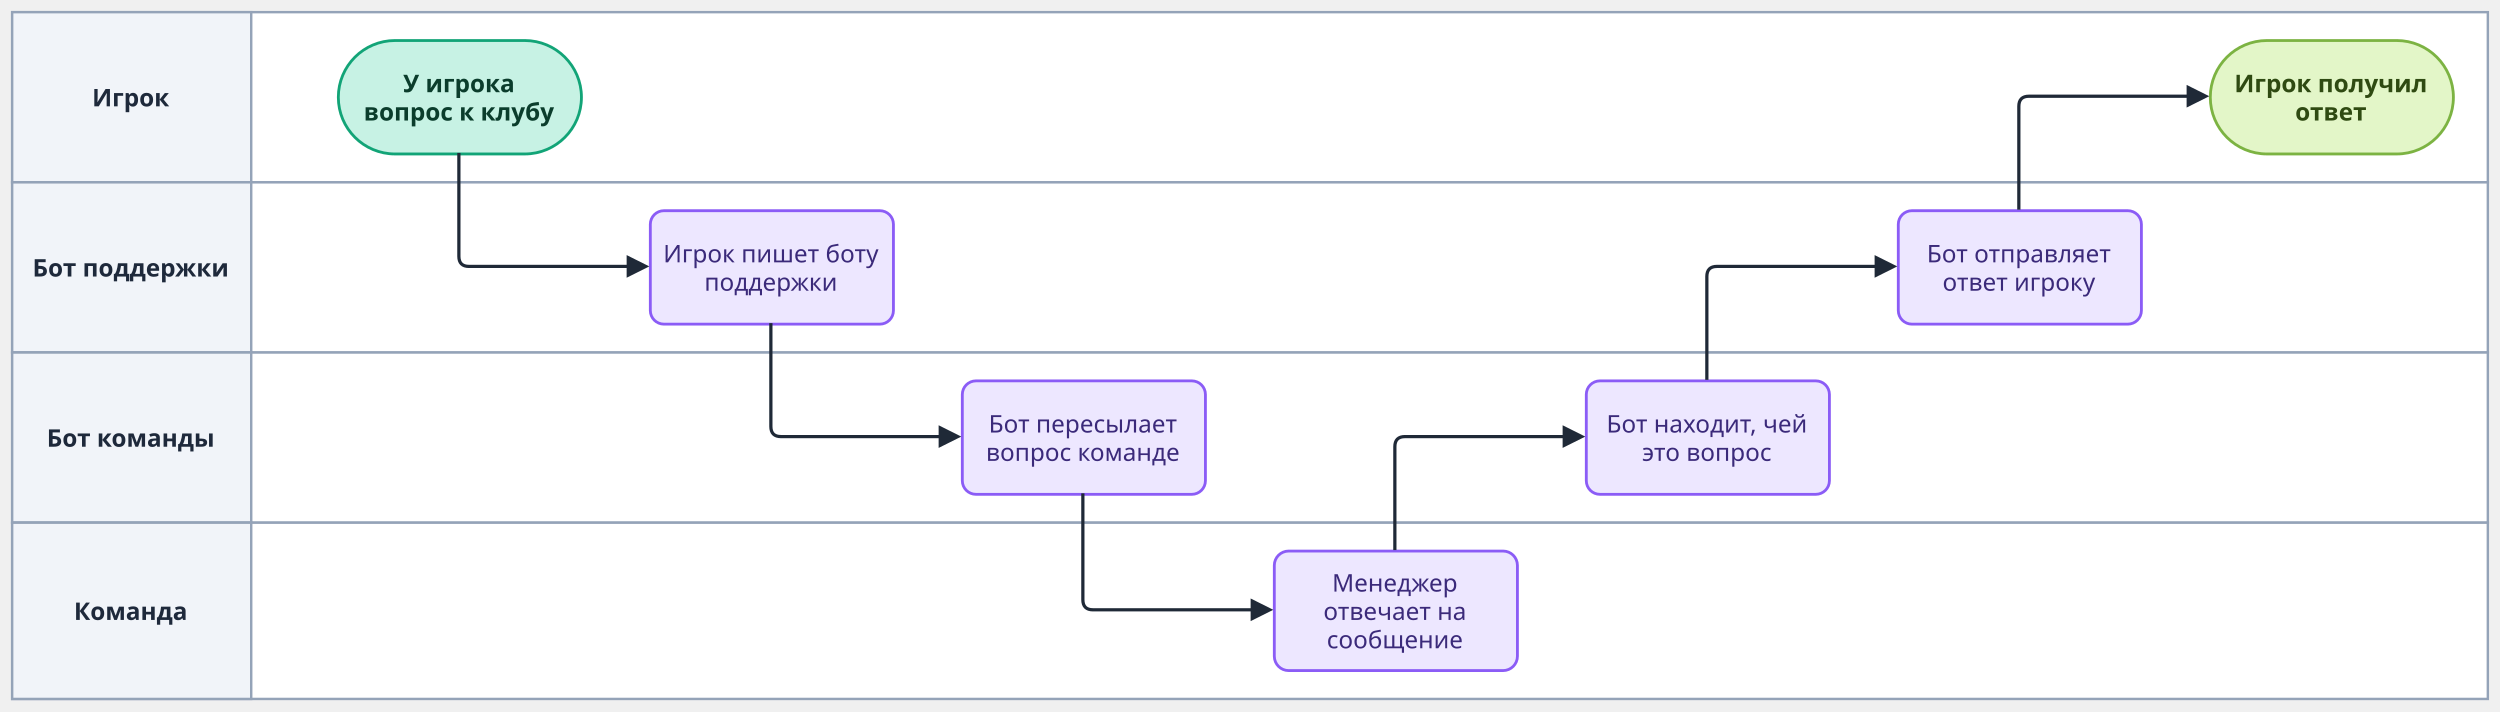
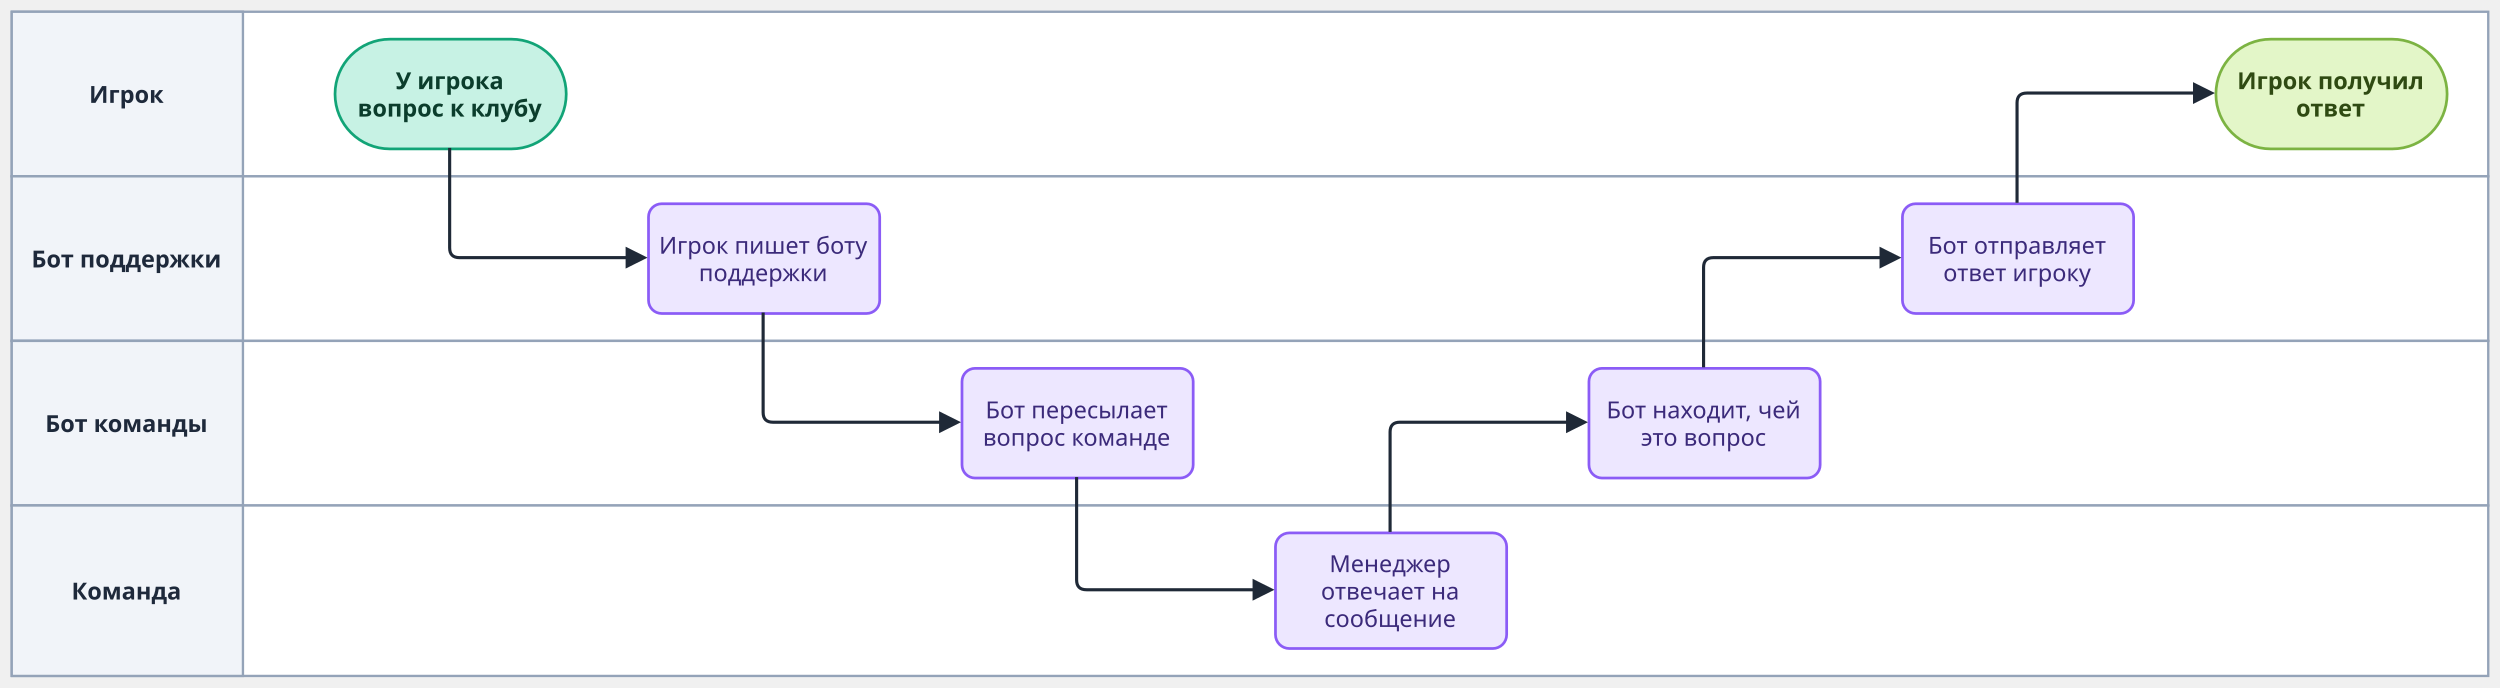
- <svg xmlns="http://www.w3.org/2000/svg" width="1234" height="351" role="img" aria-label="Сообщение в поддержку" viewBox="583.5 -5.5 1234 351" style="">
+ <svg xmlns="http://www.w3.org/2000/svg" width="1276" height="351" role="img" aria-label="Сообщение в поддержку" viewBox="562.5 -5.5 1276 351" style="">
  <g>
    <g />
-     <g transform="translate(589,0) scale(1)">
+     <g transform="translate(568,0) scale(1)">
      <g transform="translate(0.5,0.5)" style="visibility: visible;">
-         <rect x="0" y="0" width="1222" height="84" fill="#ffffff" stroke="#94a3b8" stroke-width="1.2" pointer-events="all" style="fill: light-dark(rgb(255, 255, 255), rgb(18, 18, 18)); stroke: light-dark(rgb(148, 163, 184), rgb(87, 100, 118));" />
+         <rect x="0" y="0" width="1264" height="84" fill="#ffffff" stroke="#94a3b8" stroke-width="1.2" pointer-events="all" style="fill: light-dark(rgb(255, 255, 255), rgb(18, 18, 18)); stroke: light-dark(rgb(148, 163, 184), rgb(87, 100, 118));" />
      </g>
      <g transform="translate(0.5,0.5)" style="visibility: visible;">
        <rect x="0" y="0" width="118" height="84" fill="#f1f4f9" stroke="#94a3b8" stroke-width="1.2" pointer-events="all" style="fill: light-dark(rgb(241, 244, 249), rgb(25, 28, 32)); stroke: light-dark(rgb(148, 163, 184), rgb(87, 100, 118));" />
      </g>
      <g style="">
        <g fill="#1E293B" font-family="'Segoe UI'" font-weight="bold" text-anchor="middle" font-size="12px" style="fill: light-dark(rgb(30, 41, 59), rgb(195, 204, 220));">
          <text x="59" y="47">Игрок</text>
        </g>
      </g>
      <g transform="translate(0.5,0.5)" style="visibility: visible;">
-         <rect x="0" y="84" width="1222" height="84" fill="#ffffff" stroke="#94a3b8" stroke-width="1.2" pointer-events="all" style="fill: light-dark(rgb(255, 255, 255), rgb(18, 18, 18)); stroke: light-dark(rgb(148, 163, 184), rgb(87, 100, 118));" />
+         <rect x="0" y="84" width="1264" height="84" fill="#ffffff" stroke="#94a3b8" stroke-width="1.2" pointer-events="all" style="fill: light-dark(rgb(255, 255, 255), rgb(18, 18, 18)); stroke: light-dark(rgb(148, 163, 184), rgb(87, 100, 118));" />
      </g>
      <g transform="translate(0.5,0.5)" style="visibility: visible;">
        <rect x="0" y="84" width="118" height="84" fill="#f1f4f9" stroke="#94a3b8" stroke-width="1.2" pointer-events="all" style="fill: light-dark(rgb(241, 244, 249), rgb(25, 28, 32)); stroke: light-dark(rgb(148, 163, 184), rgb(87, 100, 118));" />
      </g>
      <g style="">
        <g fill="#1E293B" font-family="'Segoe UI'" font-weight="bold" text-anchor="middle" font-size="12px" style="fill: light-dark(rgb(30, 41, 59), rgb(195, 204, 220));">
          <text x="59" y="131">Бот поддержки</text>
        </g>
      </g>
      <g transform="translate(0.5,0.5)" style="visibility: visible;">
-         <rect x="0" y="168" width="1222" height="84" fill="#ffffff" stroke="#94a3b8" stroke-width="1.2" pointer-events="all" style="fill: light-dark(rgb(255, 255, 255), rgb(18, 18, 18)); stroke: light-dark(rgb(148, 163, 184), rgb(87, 100, 118));" />
+         <rect x="0" y="168" width="1264" height="84" fill="#ffffff" stroke="#94a3b8" stroke-width="1.2" pointer-events="all" style="fill: light-dark(rgb(255, 255, 255), rgb(18, 18, 18)); stroke: light-dark(rgb(148, 163, 184), rgb(87, 100, 118));" />
      </g>
      <g transform="translate(0.5,0.5)" style="visibility: visible;">
        <rect x="0" y="168" width="118" height="84" fill="#f1f4f9" stroke="#94a3b8" stroke-width="1.2" pointer-events="all" style="fill: light-dark(rgb(241, 244, 249), rgb(25, 28, 32)); stroke: light-dark(rgb(148, 163, 184), rgb(87, 100, 118));" />
      </g>
      <g style="">
        <g fill="#1E293B" font-family="'Segoe UI'" font-weight="bold" text-anchor="middle" font-size="12px" style="fill: light-dark(rgb(30, 41, 59), rgb(195, 204, 220));">
          <text x="59" y="215">Бот команды</text>
        </g>
      </g>
      <g transform="translate(0.5,0.5)" style="visibility: visible;">
-         <rect x="0" y="252" width="1222" height="87" fill="#ffffff" stroke="#94a3b8" stroke-width="1.2" pointer-events="all" style="fill: light-dark(rgb(255, 255, 255), rgb(18, 18, 18)); stroke: light-dark(rgb(148, 163, 184), rgb(87, 100, 118));" />
+         <rect x="0" y="252" width="1264" height="87" fill="#ffffff" stroke="#94a3b8" stroke-width="1.2" pointer-events="all" style="fill: light-dark(rgb(255, 255, 255), rgb(18, 18, 18)); stroke: light-dark(rgb(148, 163, 184), rgb(87, 100, 118));" />
      </g>
      <g transform="translate(0.5,0.5)" style="visibility: visible;">
        <rect x="0" y="252" width="118" height="87" fill="#f1f4f9" stroke="#94a3b8" stroke-width="1.2" pointer-events="all" style="fill: light-dark(rgb(241, 244, 249), rgb(25, 28, 32)); stroke: light-dark(rgb(148, 163, 184), rgb(87, 100, 118));" />
      </g>
      <g style="">
        <g fill="#1E293B" font-family="'Segoe UI'" font-weight="bold" text-anchor="middle" font-size="12px" style="fill: light-dark(rgb(30, 41, 59), rgb(195, 204, 220));">
          <text x="59" y="300.5">Команда</text>
        </g>
      </g>
      <g transform="translate(0.5,0.5)" style="visibility: visible;">
-         <rect x="161" y="14" width="120" height="56" rx="28" ry="28" fill="#c7f2e4" stroke="#12a477" stroke-width="1.4" pointer-events="all" style="fill: light-dark(rgb(199, 242, 228), rgb(9, 46, 34)); stroke: light-dark(rgb(18, 164, 119), rgb(29, 155, 116));" />
+         <rect x="165" y="14" width="118" height="56" rx="28" ry="28" fill="#c7f2e4" stroke="#12a477" stroke-width="1.4" pointer-events="all" style="fill: light-dark(rgb(199, 242, 228), rgb(9, 46, 34)); stroke: light-dark(rgb(18, 164, 119), rgb(29, 155, 116));" />
      </g>
      <g style="">
        <g fill="#0B3D2C" font-family="'Segoe UI'" font-weight="bold" text-anchor="middle" font-size="12px" style="fill: light-dark(rgb(11, 61, 44), rgb(162, 205, 191));">
-           <text x="221" y="40">У игрока</text>
-           <text x="221" y="54">вопрос к клубу</text>
+           <text x="224" y="40">У игрока</text>
+           <text x="224" y="54">вопрос к клубу</text>
        </g>
      </g>
      <g transform="translate(0.5,0.5)" style="visibility: visible;">
-         <rect x="315" y="98" width="120" height="56" rx="6.72" ry="6.72" fill="#ede7ff" stroke="#8b5cf6" stroke-width="1.4" pointer-events="all" style="fill: light-dark(rgb(237, 231, 255), rgb(38, 33, 53)); stroke: light-dark(rgb(139, 92, 246), rgb(162, 122, 254));" />
+         <rect x="325" y="98" width="118" height="56" rx="6.72" ry="6.72" fill="#ede7ff" stroke="#8b5cf6" stroke-width="1.4" pointer-events="all" style="fill: light-dark(rgb(237, 231, 255), rgb(38, 33, 53)); stroke: light-dark(rgb(139, 92, 246), rgb(162, 122, 254));" />
      </g>
      <g style="">
        <g fill="#3B2A7A" font-family="'Segoe UI'" text-anchor="middle" font-size="12px" style="fill: light-dark(rgb(59, 42, 122), rgb(200, 185, 254));">
-           <text x="375" y="124">Игрок пишет боту</text>
-           <text x="375" y="138">поддержки</text>
+           <text x="384" y="124">Игрок пишет боту</text>
+           <text x="384" y="138">поддержки</text>
        </g>
      </g>
      <g transform="translate(0.5,0.5)" style="visibility: visible;">
-         <rect x="469" y="182" width="120" height="56" rx="6.72" ry="6.72" fill="#ede7ff" stroke="#8b5cf6" stroke-width="1.4" pointer-events="all" style="fill: light-dark(rgb(237, 231, 255), rgb(38, 33, 53)); stroke: light-dark(rgb(139, 92, 246), rgb(162, 122, 254));" />
+         <rect x="485" y="182" width="118" height="56" rx="6.72" ry="6.72" fill="#ede7ff" stroke="#8b5cf6" stroke-width="1.4" pointer-events="all" style="fill: light-dark(rgb(237, 231, 255), rgb(38, 33, 53)); stroke: light-dark(rgb(139, 92, 246), rgb(162, 122, 254));" />
      </g>
      <g style="">
        <g fill="#3B2A7A" font-family="'Segoe UI'" text-anchor="middle" font-size="12px" style="fill: light-dark(rgb(59, 42, 122), rgb(200, 185, 254));">
-           <text x="529" y="208">Бот пересылает</text>
-           <text x="529" y="222">вопрос команде</text>
+           <text x="544" y="208">Бот пересылает</text>
+           <text x="544" y="222">вопрос команде</text>
        </g>
      </g>
      <g transform="translate(0.5,0.5)" style="visibility: visible;">
-         <rect x="623" y="266" width="120" height="59" rx="7.08" ry="7.08" fill="#ede7ff" stroke="#8b5cf6" stroke-width="1.4" pointer-events="all" style="fill: light-dark(rgb(237, 231, 255), rgb(38, 33, 53)); stroke: light-dark(rgb(139, 92, 246), rgb(162, 122, 254));" />
+         <rect x="645" y="266" width="118" height="59" rx="7.08" ry="7.08" fill="#ede7ff" stroke="#8b5cf6" stroke-width="1.4" pointer-events="all" style="fill: light-dark(rgb(237, 231, 255), rgb(38, 33, 53)); stroke: light-dark(rgb(139, 92, 246), rgb(162, 122, 254));" />
      </g>
      <g style="">
        <g fill="#3B2A7A" font-family="'Segoe UI'" text-anchor="middle" font-size="12px" style="fill: light-dark(rgb(59, 42, 122), rgb(200, 185, 254));">
-           <text x="683" y="286.5">Менеджер</text>
-           <text x="683" y="300.5">отвечает на</text>
-           <text x="683" y="314.5">сообщение</text>
+           <text x="704" y="286.5">Менеджер</text>
+           <text x="704" y="300.5">отвечает на</text>
+           <text x="704" y="314.5">сообщение</text>
        </g>
      </g>
      <g transform="translate(0.5,0.5)" style="visibility: visible;">
-         <rect x="777" y="182" width="120" height="56" rx="6.72" ry="6.72" fill="#ede7ff" stroke="#8b5cf6" stroke-width="1.4" pointer-events="all" style="fill: light-dark(rgb(237, 231, 255), rgb(38, 33, 53)); stroke: light-dark(rgb(139, 92, 246), rgb(162, 122, 254));" />
+         <rect x="805" y="182" width="118" height="56" rx="6.72" ry="6.72" fill="#ede7ff" stroke="#8b5cf6" stroke-width="1.4" pointer-events="all" style="fill: light-dark(rgb(237, 231, 255), rgb(38, 33, 53)); stroke: light-dark(rgb(139, 92, 246), rgb(162, 122, 254));" />
      </g>
      <g style="">
        <g fill="#3B2A7A" font-family="'Segoe UI'" text-anchor="middle" font-size="12px" style="fill: light-dark(rgb(59, 42, 122), rgb(200, 185, 254));">
-           <text x="837" y="208">Бот находит, чей</text>
-           <text x="837" y="222">это вопрос</text>
+           <text x="864" y="208">Бот находит, чей</text>
+           <text x="864" y="222">это вопрос</text>
        </g>
      </g>
      <g transform="translate(0.5,0.5)" style="visibility: visible;">
-         <rect x="931" y="98" width="120" height="56" rx="6.72" ry="6.72" fill="#ede7ff" stroke="#8b5cf6" stroke-width="1.4" pointer-events="all" style="fill: light-dark(rgb(237, 231, 255), rgb(38, 33, 53)); stroke: light-dark(rgb(139, 92, 246), rgb(162, 122, 254));" />
+         <rect x="965" y="98" width="118" height="56" rx="6.72" ry="6.72" fill="#ede7ff" stroke="#8b5cf6" stroke-width="1.4" pointer-events="all" style="fill: light-dark(rgb(237, 231, 255), rgb(38, 33, 53)); stroke: light-dark(rgb(139, 92, 246), rgb(162, 122, 254));" />
      </g>
      <g style="">
        <g fill="#3B2A7A" font-family="'Segoe UI'" text-anchor="middle" font-size="12px" style="fill: light-dark(rgb(59, 42, 122), rgb(200, 185, 254));">
-           <text x="991" y="124">Бот отправляет</text>
-           <text x="991" y="138">ответ игроку</text>
+           <text x="1024" y="124">Бот отправляет</text>
+           <text x="1024" y="138">ответ игроку</text>
        </g>
      </g>
      <g transform="translate(0.5,0.5)" style="visibility: visible;">
-         <rect x="1085" y="14" width="120" height="56" rx="28" ry="28" fill="#e3f6c8" stroke="#7cb342" stroke-width="1.4" pointer-events="all" style="fill: light-dark(rgb(227, 246, 200), rgb(22, 38, 0)); stroke: light-dark(rgb(124, 179, 66), rgb(69, 117, 20));" />
+         <rect x="1125" y="14" width="118" height="56" rx="28" ry="28" fill="#e3f6c8" stroke="#7cb342" stroke-width="1.4" pointer-events="all" style="fill: light-dark(rgb(227, 246, 200), rgb(22, 38, 0)); stroke: light-dark(rgb(124, 179, 66), rgb(69, 117, 20));" />
      </g>
      <g style="">
        <g fill="#2F4A12" font-family="'Segoe UI'" font-weight="bold" text-anchor="middle" font-size="12px" style="fill: light-dark(rgb(47, 74, 18), rgb(168, 191, 143));">
-           <text x="1145" y="40">Игрок получил</text>
-           <text x="1145" y="54">ответ</text>
+           <text x="1184" y="40">Игрок получил</text>
+           <text x="1184" y="54">ответ</text>
        </g>
      </g>
      <g style="visibility: visible;">
-         <path d="M 221 70 L 221 121 Q 221 126 226 126 L 304.61 126" fill="none" stroke="white" stroke-width="9.6" stroke-miterlimit="10" pointer-events="stroke" style="stroke: light-dark(rgb(31, 41, 55), rgb(196, 204, 216));" visibility="hidden" vector-effect="non-scaling-stroke" />
-         <path d="M 221 70 L 221 121 Q 221 126 226 126 L 304.61 126" fill="none" stroke="#1f2937" stroke-width="1.6" stroke-miterlimit="10" pointer-events="stroke" style="stroke: light-dark(rgb(31, 41, 55), rgb(196, 204, 216));" />
-         <path d="M 313.21 126 L 304.61 130.3 L 304.61 121.7 Z" fill="#1f2937" stroke="#1f2937" stroke-width="1.6" stroke-miterlimit="10" pointer-events="all" style="fill: light-dark(rgb(31, 41, 55), rgb(196, 204, 216)); stroke: light-dark(rgb(31, 41, 55), rgb(196, 204, 216));" />
+         <path d="M 224 70 L 224 121 Q 224 126 229 126 L 314.61 126" fill="none" stroke="white" stroke-width="9.6" stroke-miterlimit="10" pointer-events="stroke" style="stroke: light-dark(rgb(31, 41, 55), rgb(196, 204, 216));" visibility="hidden" vector-effect="non-scaling-stroke" />
+         <path d="M 224 70 L 224 121 Q 224 126 229 126 L 314.61 126" fill="none" stroke="#1f2937" stroke-width="1.6" stroke-miterlimit="10" pointer-events="stroke" style="stroke: light-dark(rgb(31, 41, 55), rgb(196, 204, 216));" />
+         <path d="M 323.21 126 L 314.61 130.3 L 314.61 121.7 Z" fill="#1f2937" stroke="#1f2937" stroke-width="1.6" stroke-miterlimit="10" pointer-events="all" style="fill: light-dark(rgb(31, 41, 55), rgb(196, 204, 216)); stroke: light-dark(rgb(31, 41, 55), rgb(196, 204, 216));" />
      </g>
      <g style="visibility: visible;">
-         <path d="M 375 154 L 375 205 Q 375 210 380 210 L 458.61 210" fill="none" stroke="white" stroke-width="9.6" stroke-miterlimit="10" pointer-events="stroke" style="stroke: light-dark(rgb(31, 41, 55), rgb(196, 204, 216));" visibility="hidden" vector-effect="non-scaling-stroke" />
-         <path d="M 375 154 L 375 205 Q 375 210 380 210 L 458.61 210" fill="none" stroke="#1f2937" stroke-width="1.6" stroke-miterlimit="10" pointer-events="stroke" style="stroke: light-dark(rgb(31, 41, 55), rgb(196, 204, 216));" />
-         <path d="M 467.21 210 L 458.61 214.3 L 458.61 205.7 Z" fill="#1f2937" stroke="#1f2937" stroke-width="1.6" stroke-miterlimit="10" pointer-events="all" style="fill: light-dark(rgb(31, 41, 55), rgb(196, 204, 216)); stroke: light-dark(rgb(31, 41, 55), rgb(196, 204, 216));" />
+         <path d="M 384 154 L 384 205 Q 384 210 389 210 L 474.61 210" fill="none" stroke="white" stroke-width="9.6" stroke-miterlimit="10" pointer-events="stroke" style="stroke: light-dark(rgb(31, 41, 55), rgb(196, 204, 216));" visibility="hidden" vector-effect="non-scaling-stroke" />
+         <path d="M 384 154 L 384 205 Q 384 210 389 210 L 474.61 210" fill="none" stroke="#1f2937" stroke-width="1.6" stroke-miterlimit="10" pointer-events="stroke" style="stroke: light-dark(rgb(31, 41, 55), rgb(196, 204, 216));" />
+         <path d="M 483.21 210 L 474.61 214.3 L 474.61 205.7 Z" fill="#1f2937" stroke="#1f2937" stroke-width="1.6" stroke-miterlimit="10" pointer-events="all" style="fill: light-dark(rgb(31, 41, 55), rgb(196, 204, 216)); stroke: light-dark(rgb(31, 41, 55), rgb(196, 204, 216));" />
      </g>
      <g style="visibility: visible;">
-         <path d="M 529 238 L 529 290.5 Q 529 295.5 534 295.5 L 612.61 295.5" fill="none" stroke="white" stroke-width="9.6" stroke-miterlimit="10" pointer-events="stroke" style="stroke: light-dark(rgb(31, 41, 55), rgb(196, 204, 216));" visibility="hidden" vector-effect="non-scaling-stroke" />
-         <path d="M 529 238 L 529 290.5 Q 529 295.5 534 295.5 L 612.61 295.5" fill="none" stroke="#1f2937" stroke-width="1.6" stroke-miterlimit="10" pointer-events="stroke" style="stroke: light-dark(rgb(31, 41, 55), rgb(196, 204, 216));" />
-         <path d="M 621.21 295.5 L 612.61 299.8 L 612.61 291.2 Z" fill="#1f2937" stroke="#1f2937" stroke-width="1.6" stroke-miterlimit="10" pointer-events="all" style="fill: light-dark(rgb(31, 41, 55), rgb(196, 204, 216)); stroke: light-dark(rgb(31, 41, 55), rgb(196, 204, 216));" />
+         <path d="M 544 238 L 544 290.5 Q 544 295.5 549 295.5 L 634.61 295.5" fill="none" stroke="white" stroke-width="9.6" stroke-miterlimit="10" pointer-events="stroke" style="stroke: light-dark(rgb(31, 41, 55), rgb(196, 204, 216));" visibility="hidden" vector-effect="non-scaling-stroke" />
+         <path d="M 544 238 L 544 290.5 Q 544 295.5 549 295.5 L 634.61 295.5" fill="none" stroke="#1f2937" stroke-width="1.6" stroke-miterlimit="10" pointer-events="stroke" style="stroke: light-dark(rgb(31, 41, 55), rgb(196, 204, 216));" />
+         <path d="M 643.21 295.5 L 634.61 299.8 L 634.61 291.2 Z" fill="#1f2937" stroke="#1f2937" stroke-width="1.6" stroke-miterlimit="10" pointer-events="all" style="fill: light-dark(rgb(31, 41, 55), rgb(196, 204, 216)); stroke: light-dark(rgb(31, 41, 55), rgb(196, 204, 216));" />
      </g>
      <g style="visibility: visible;">
-         <path d="M 683 266 L 683 215 Q 683 210 688 210 L 766.61 210" fill="none" stroke="white" stroke-width="9.6" stroke-miterlimit="10" pointer-events="stroke" style="stroke: light-dark(rgb(31, 41, 55), rgb(196, 204, 216));" visibility="hidden" vector-effect="non-scaling-stroke" />
-         <path d="M 683 266 L 683 215 Q 683 210 688 210 L 766.61 210" fill="none" stroke="#1f2937" stroke-width="1.6" stroke-miterlimit="10" pointer-events="stroke" style="stroke: light-dark(rgb(31, 41, 55), rgb(196, 204, 216));" />
-         <path d="M 775.21 210 L 766.61 214.3 L 766.61 205.7 Z" fill="#1f2937" stroke="#1f2937" stroke-width="1.6" stroke-miterlimit="10" pointer-events="all" style="fill: light-dark(rgb(31, 41, 55), rgb(196, 204, 216)); stroke: light-dark(rgb(31, 41, 55), rgb(196, 204, 216));" />
+         <path d="M 704 266 L 704 215 Q 704 210 709 210 L 794.61 210" fill="none" stroke="white" stroke-width="9.6" stroke-miterlimit="10" pointer-events="stroke" style="stroke: light-dark(rgb(31, 41, 55), rgb(196, 204, 216));" visibility="hidden" vector-effect="non-scaling-stroke" />
+         <path d="M 704 266 L 704 215 Q 704 210 709 210 L 794.61 210" fill="none" stroke="#1f2937" stroke-width="1.6" stroke-miterlimit="10" pointer-events="stroke" style="stroke: light-dark(rgb(31, 41, 55), rgb(196, 204, 216));" />
+         <path d="M 803.21 210 L 794.61 214.3 L 794.61 205.7 Z" fill="#1f2937" stroke="#1f2937" stroke-width="1.6" stroke-miterlimit="10" pointer-events="all" style="fill: light-dark(rgb(31, 41, 55), rgb(196, 204, 216)); stroke: light-dark(rgb(31, 41, 55), rgb(196, 204, 216));" />
      </g>
      <g style="visibility: visible;">
-         <path d="M 837 182 L 837 131 Q 837 126 842 126 L 920.61 126" fill="none" stroke="white" stroke-width="9.6" stroke-miterlimit="10" pointer-events="stroke" style="stroke: light-dark(rgb(31, 41, 55), rgb(196, 204, 216));" visibility="hidden" vector-effect="non-scaling-stroke" />
-         <path d="M 837 182 L 837 131 Q 837 126 842 126 L 920.61 126" fill="none" stroke="#1f2937" stroke-width="1.6" stroke-miterlimit="10" pointer-events="stroke" style="stroke: light-dark(rgb(31, 41, 55), rgb(196, 204, 216));" />
-         <path d="M 929.21 126 L 920.61 130.3 L 920.61 121.7 Z" fill="#1f2937" stroke="#1f2937" stroke-width="1.6" stroke-miterlimit="10" pointer-events="all" style="fill: light-dark(rgb(31, 41, 55), rgb(196, 204, 216)); stroke: light-dark(rgb(31, 41, 55), rgb(196, 204, 216));" />
+         <path d="M 864 182 L 864 131 Q 864 126 869 126 L 954.61 126" fill="none" stroke="white" stroke-width="9.6" stroke-miterlimit="10" pointer-events="stroke" style="stroke: light-dark(rgb(31, 41, 55), rgb(196, 204, 216));" visibility="hidden" vector-effect="non-scaling-stroke" />
+         <path d="M 864 182 L 864 131 Q 864 126 869 126 L 954.61 126" fill="none" stroke="#1f2937" stroke-width="1.6" stroke-miterlimit="10" pointer-events="stroke" style="stroke: light-dark(rgb(31, 41, 55), rgb(196, 204, 216));" />
+         <path d="M 963.21 126 L 954.61 130.3 L 954.61 121.7 Z" fill="#1f2937" stroke="#1f2937" stroke-width="1.6" stroke-miterlimit="10" pointer-events="all" style="fill: light-dark(rgb(31, 41, 55), rgb(196, 204, 216)); stroke: light-dark(rgb(31, 41, 55), rgb(196, 204, 216));" />
      </g>
      <g style="visibility: visible;">
-         <path d="M 991 98 L 991 47 Q 991 42 996 42 L 1074.61 42" fill="none" stroke="white" stroke-width="9.6" stroke-miterlimit="10" pointer-events="stroke" style="stroke: light-dark(rgb(31, 41, 55), rgb(196, 204, 216));" visibility="hidden" vector-effect="non-scaling-stroke" />
-         <path d="M 991 98 L 991 47 Q 991 42 996 42 L 1074.61 42" fill="none" stroke="#1f2937" stroke-width="1.6" stroke-miterlimit="10" pointer-events="stroke" style="stroke: light-dark(rgb(31, 41, 55), rgb(196, 204, 216));" />
-         <path d="M 1083.21 42 L 1074.61 46.3 L 1074.61 37.7 Z" fill="#1f2937" stroke="#1f2937" stroke-width="1.6" stroke-miterlimit="10" pointer-events="all" style="fill: light-dark(rgb(31, 41, 55), rgb(196, 204, 216)); stroke: light-dark(rgb(31, 41, 55), rgb(196, 204, 216));" />
+         <path d="M 1024 98 L 1024 47 Q 1024 42 1029 42 L 1114.61 42" fill="none" stroke="white" stroke-width="9.6" stroke-miterlimit="10" pointer-events="stroke" style="stroke: light-dark(rgb(31, 41, 55), rgb(196, 204, 216));" visibility="hidden" vector-effect="non-scaling-stroke" />
+         <path d="M 1024 98 L 1024 47 Q 1024 42 1029 42 L 1114.61 42" fill="none" stroke="#1f2937" stroke-width="1.6" stroke-miterlimit="10" pointer-events="stroke" style="stroke: light-dark(rgb(31, 41, 55), rgb(196, 204, 216));" />
+         <path d="M 1123.21 42 L 1114.61 46.3 L 1114.61 37.7 Z" fill="#1f2937" stroke="#1f2937" stroke-width="1.6" stroke-miterlimit="10" pointer-events="all" style="fill: light-dark(rgb(31, 41, 55), rgb(196, 204, 216)); stroke: light-dark(rgb(31, 41, 55), rgb(196, 204, 216));" />
      </g>
    </g>
    <g />
    <g />
  </g>
</svg>
